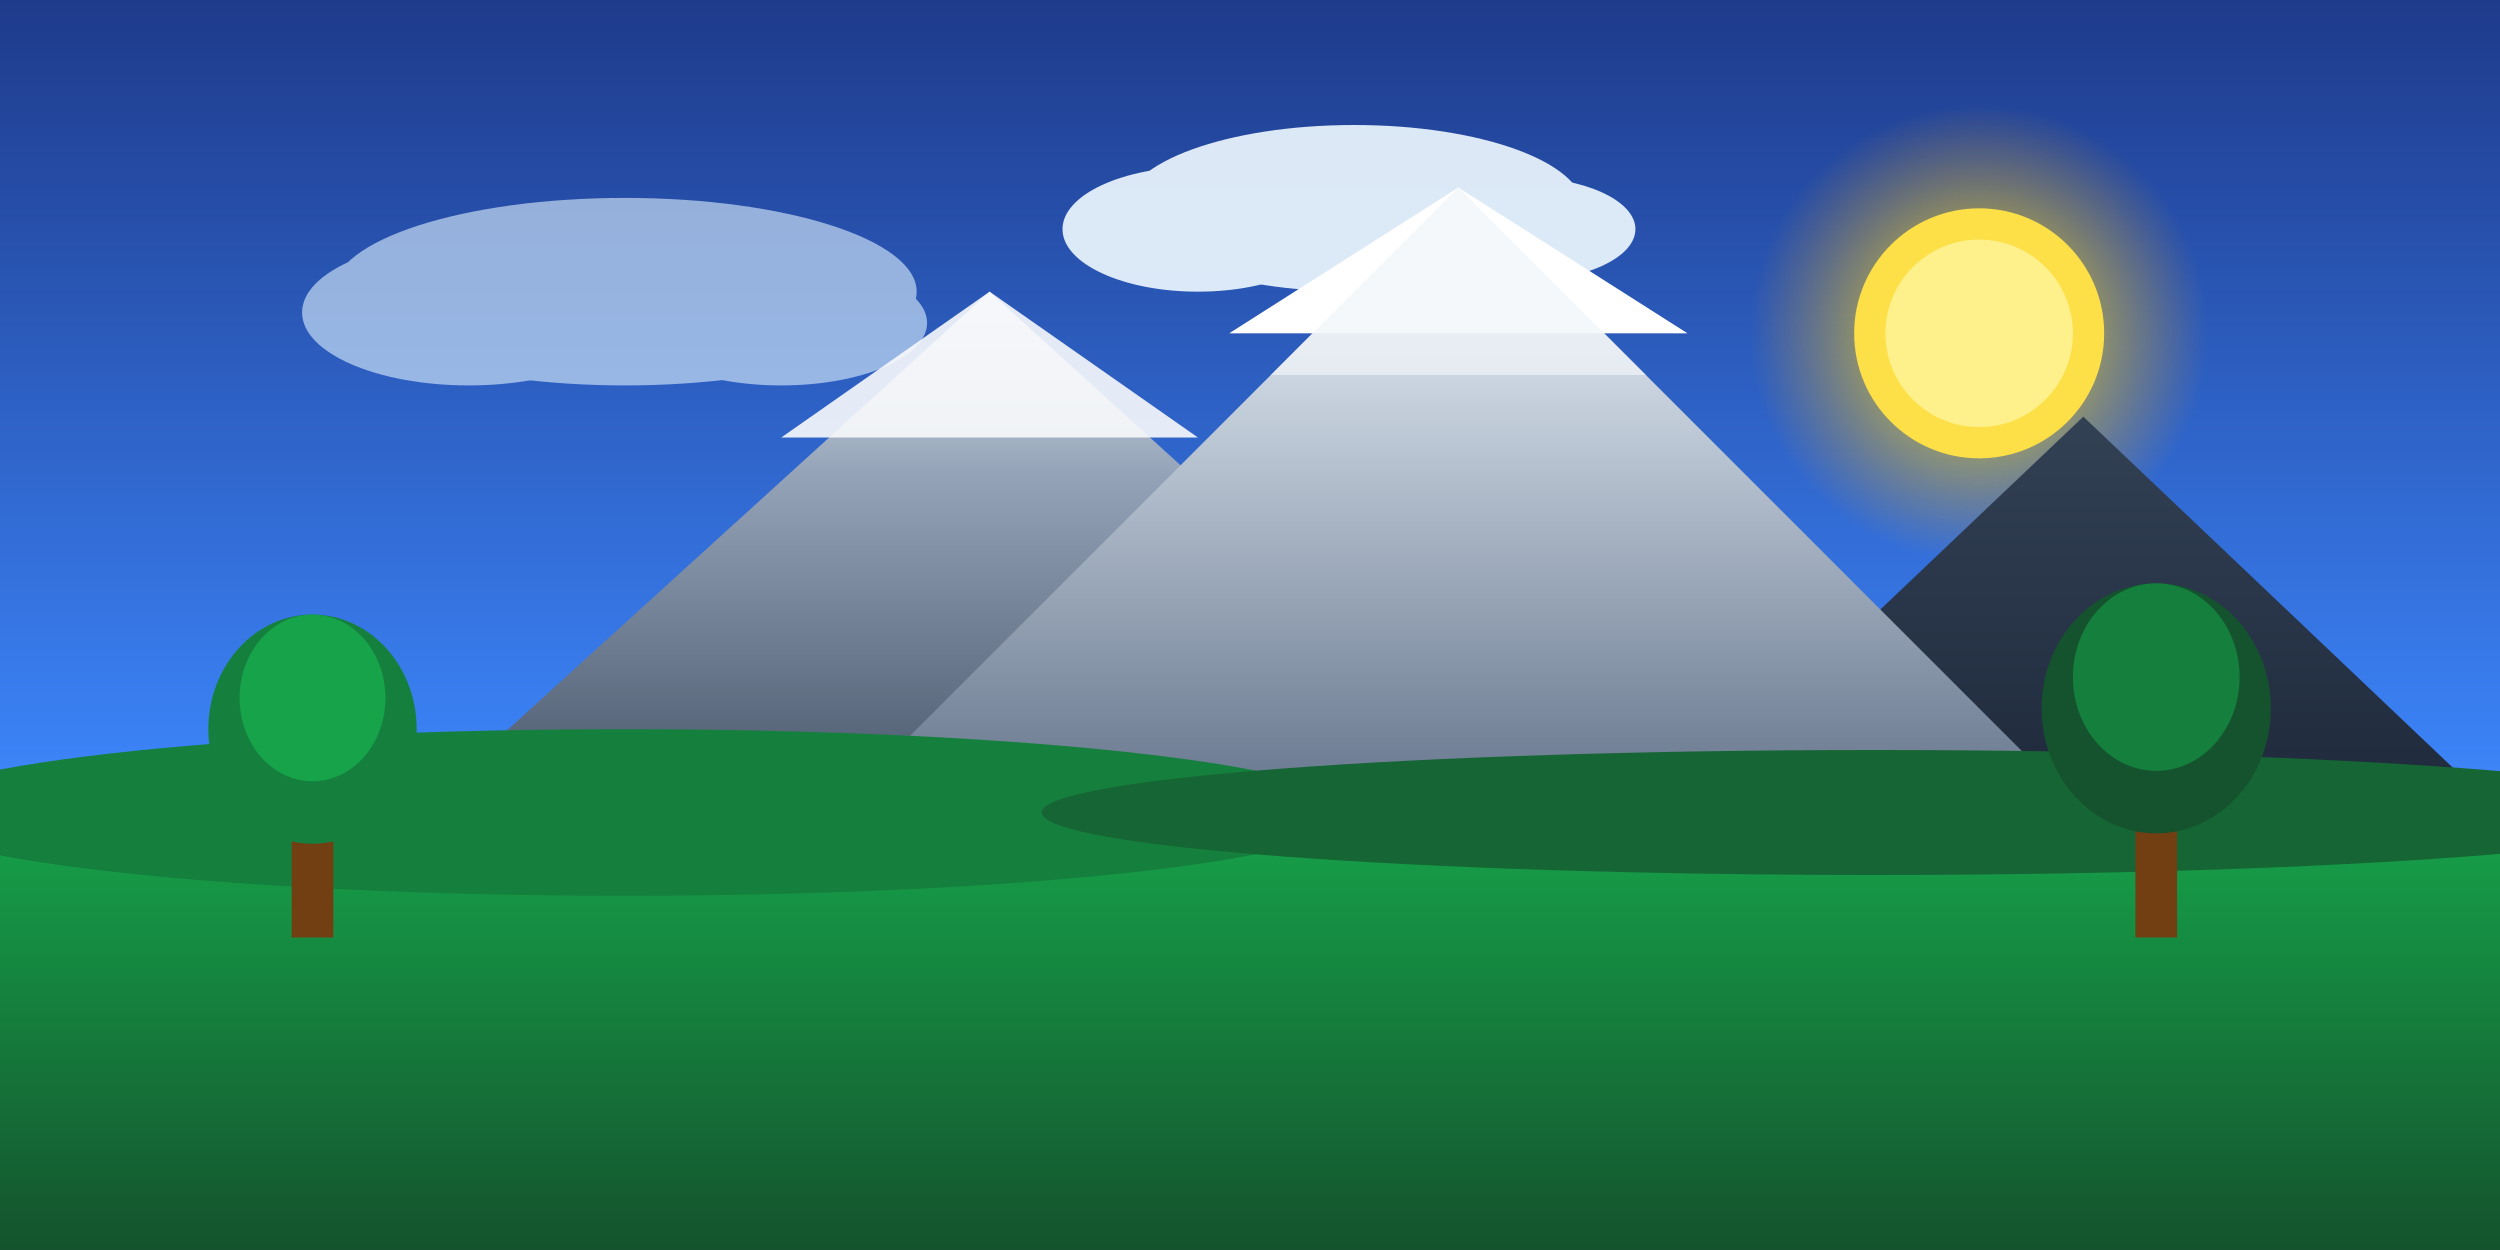
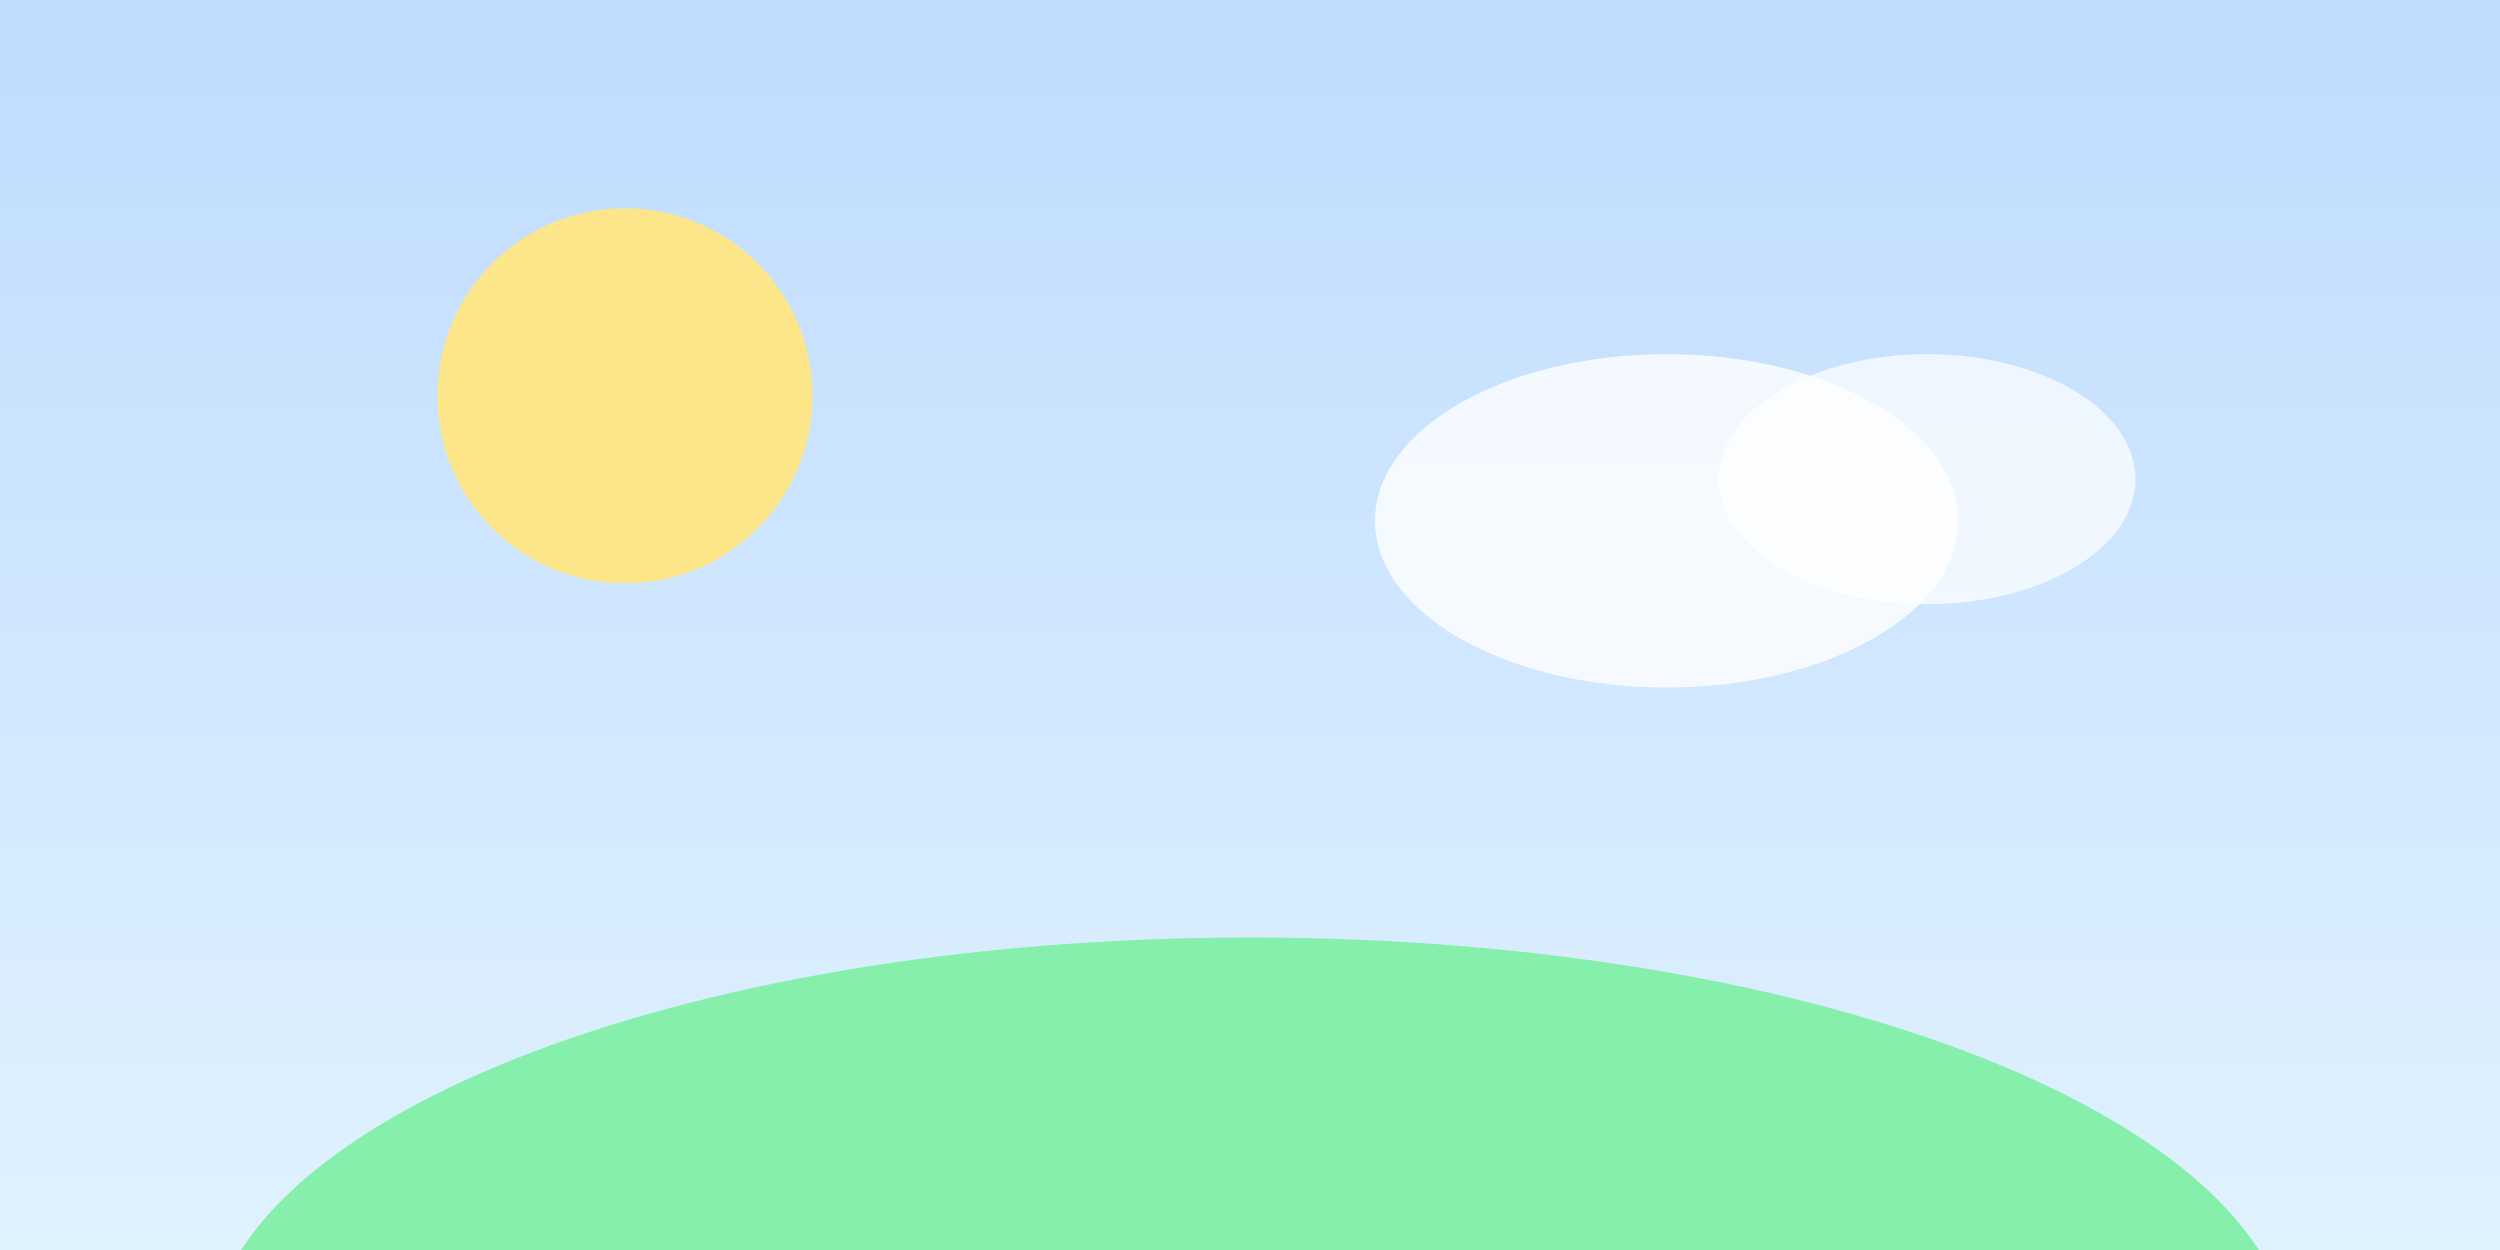
<svg xmlns="http://www.w3.org/2000/svg" width="240" height="120" viewBox="0 0 240 120">
  <defs>
    <linearGradient id="sky" x1="0" y1="0" x2="0" y2="1">
-       <stop offset="0%" stop-color="#1e3a8a" />
-       <stop offset="60%" stop-color="#3b82f6" />
-       <stop offset="100%" stop-color="#93c5fd" />
+       <stop offset="0%" stop-color="#bfdbfe" />
+       <stop offset="100%" stop-color="#e0f2fe" />
    </linearGradient>
-     <linearGradient id="ground" x1="0" y1="0" x2="0" y2="1">
-       <stop offset="0%" stop-color="#16a34a" />
-       <stop offset="100%" stop-color="#14532d" />
-     </linearGradient>
-     <linearGradient id="mountain1" x1="0" y1="0" x2="0" y2="1">
-       <stop offset="0%" stop-color="#f1f5f9" />
-       <stop offset="30%" stop-color="#cbd5e1" />
-       <stop offset="100%" stop-color="#64748b" />
-     </linearGradient>
-     <linearGradient id="mountain2" x1="0" y1="0" x2="0" y2="1">
-       <stop offset="0%" stop-color="#e2e8f0" />
-       <stop offset="35%" stop-color="#94a3b8" />
-       <stop offset="100%" stop-color="#475569" />
-     </linearGradient>
-     <linearGradient id="mountain3" x1="0" y1="0" x2="0" y2="1">
-       <stop offset="0%" stop-color="#334155" />
-       <stop offset="100%" stop-color="#1e293b" />
-     </linearGradient>
-     <radialGradient id="sun" cx="50%" cy="50%" r="50%">
-       <stop offset="0%" stop-color="#fef08a" />
-       <stop offset="50%" stop-color="#facc15" />
-       <stop offset="100%" stop-color="#f59e0b" stop-opacity="0" />
-     </radialGradient>
  </defs>
  <rect width="240" height="120" fill="url(#sky)" />
-   <ellipse cx="190" cy="32" rx="22" ry="22" fill="url(#sun)" opacity="0.5" />
-   <circle cx="190" cy="32" r="12" fill="#fde047" />
-   <circle cx="190" cy="32" r="9" fill="#fef08a" />
-   <g opacity="0.6">
-     <ellipse cx="60" cy="28" rx="28" ry="9" fill="#e0f2fe" />
-     <ellipse cx="45" cy="30" rx="16" ry="7" fill="#e0f2fe" />
-     <ellipse cx="75" cy="31" rx="14" ry="6" fill="#e0f2fe" />
-   </g>
-   <g opacity="0.9">
-     <ellipse cx="130" cy="20" rx="22" ry="8" fill="#f0f9ff" />
-     <ellipse cx="115" cy="22" rx="13" ry="6" fill="#f0f9ff" />
-     <ellipse cx="146" cy="22" rx="11" ry="5" fill="#f0f9ff" />
-   </g>
-   <polygon points="160,78 200,40 240,78" fill="url(#mountain3)" />
-   <polygon points="40,78 95,28 150,78" fill="url(#mountain2)" />
-   <polygon points="75,42 95,28 115,42" fill="#f8fafc" opacity="0.9" />
-   <polygon points="80,78 140,18 200,78" fill="url(#mountain1)" />
-   <polygon points="118,32 140,18 162,32" fill="#ffffff" />
-   <polygon points="122,36 140,18 158,36" fill="#f1f5f9" opacity="0.7" />
-   <rect x="0" y="78" width="240" height="42" fill="url(#ground)" />
-   <ellipse cx="60" cy="78" rx="70" ry="8" fill="#15803d" />
-   <ellipse cx="180" cy="78" rx="80" ry="6" fill="#166534" />
-   <rect x="28" y="74" width="4" height="16" fill="#713f12" />
-   <ellipse cx="30" cy="70" rx="10" ry="11" fill="#15803d" />
-   <ellipse cx="30" cy="67" rx="7" ry="8" fill="#16a34a" />
-   <rect x="205" y="72" width="4" height="18" fill="#713f12" />
-   <ellipse cx="207" cy="68" rx="11" ry="12" fill="#14532d" />
-   <ellipse cx="207" cy="65" rx="8" ry="9" fill="#15803d" />
+   <ellipse cx="120" cy="130" rx="100" ry="40" fill="#86efac" />
+   <circle cx="60" cy="38" r="18" fill="#fde68a" />
+   <ellipse cx="160" cy="50" rx="28" ry="16" fill="#fff" opacity=".8" />
+   <ellipse cx="185" cy="46" rx="20" ry="12" fill="#fff" opacity=".7" />
</svg>
